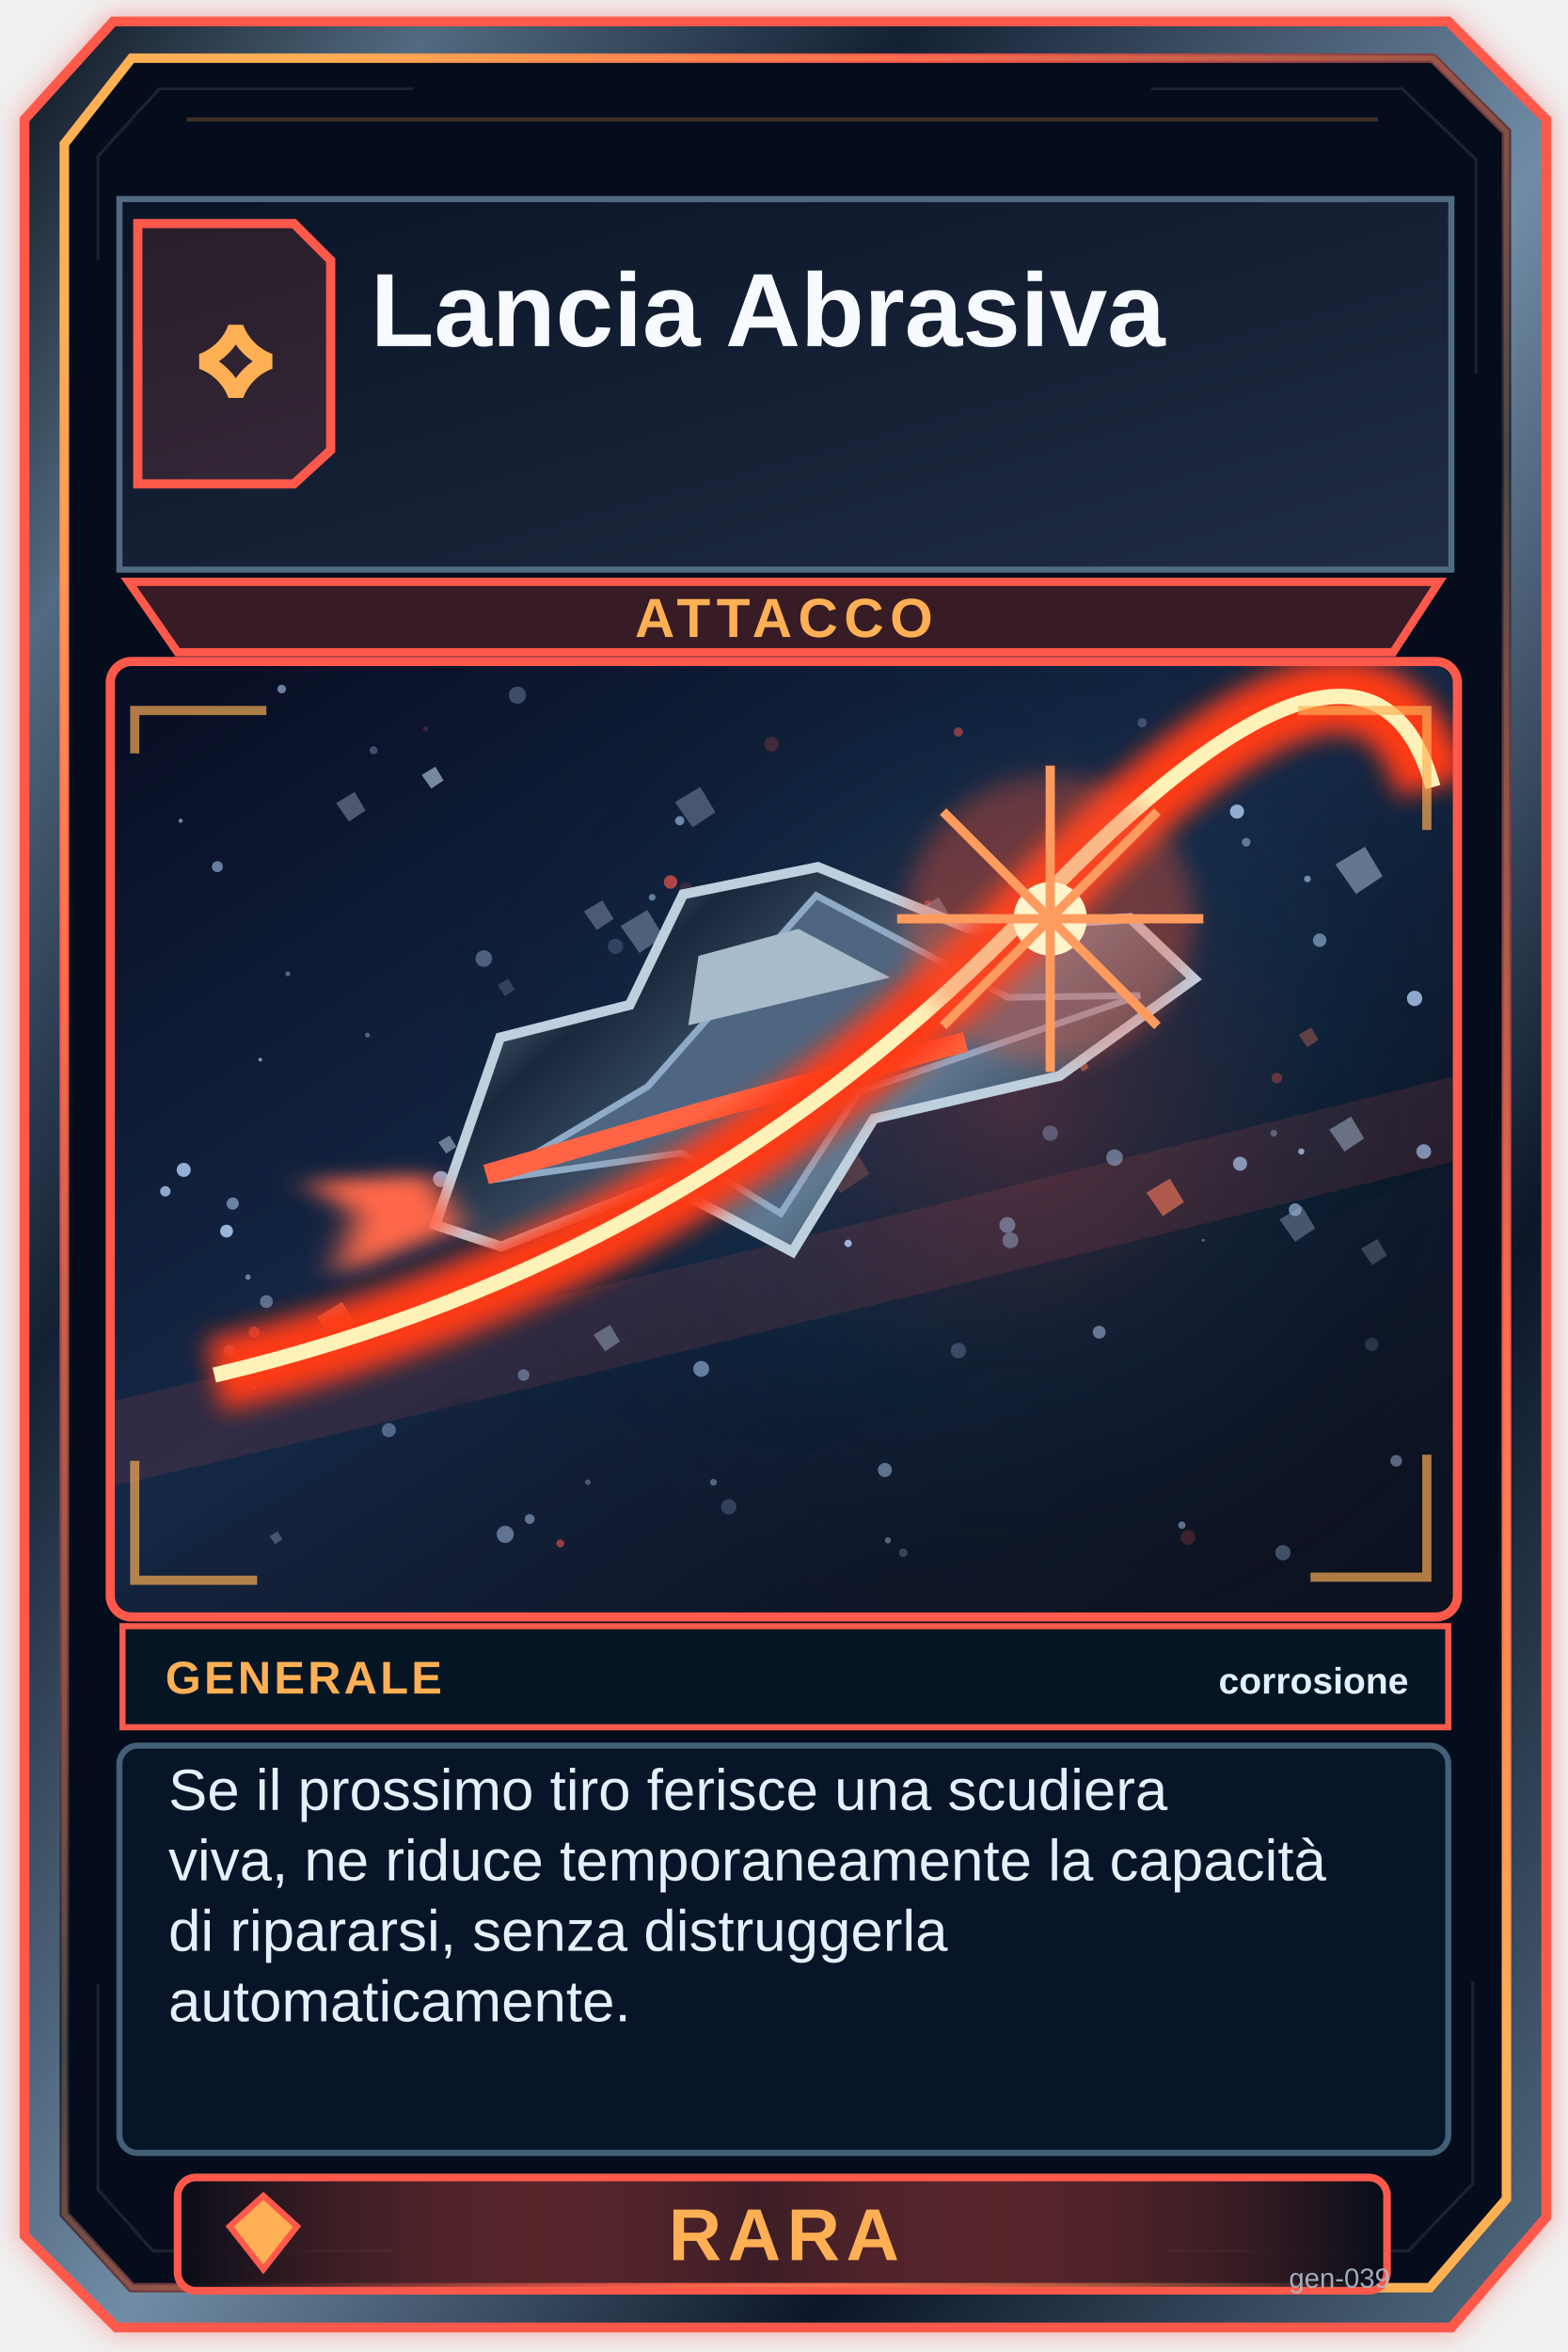
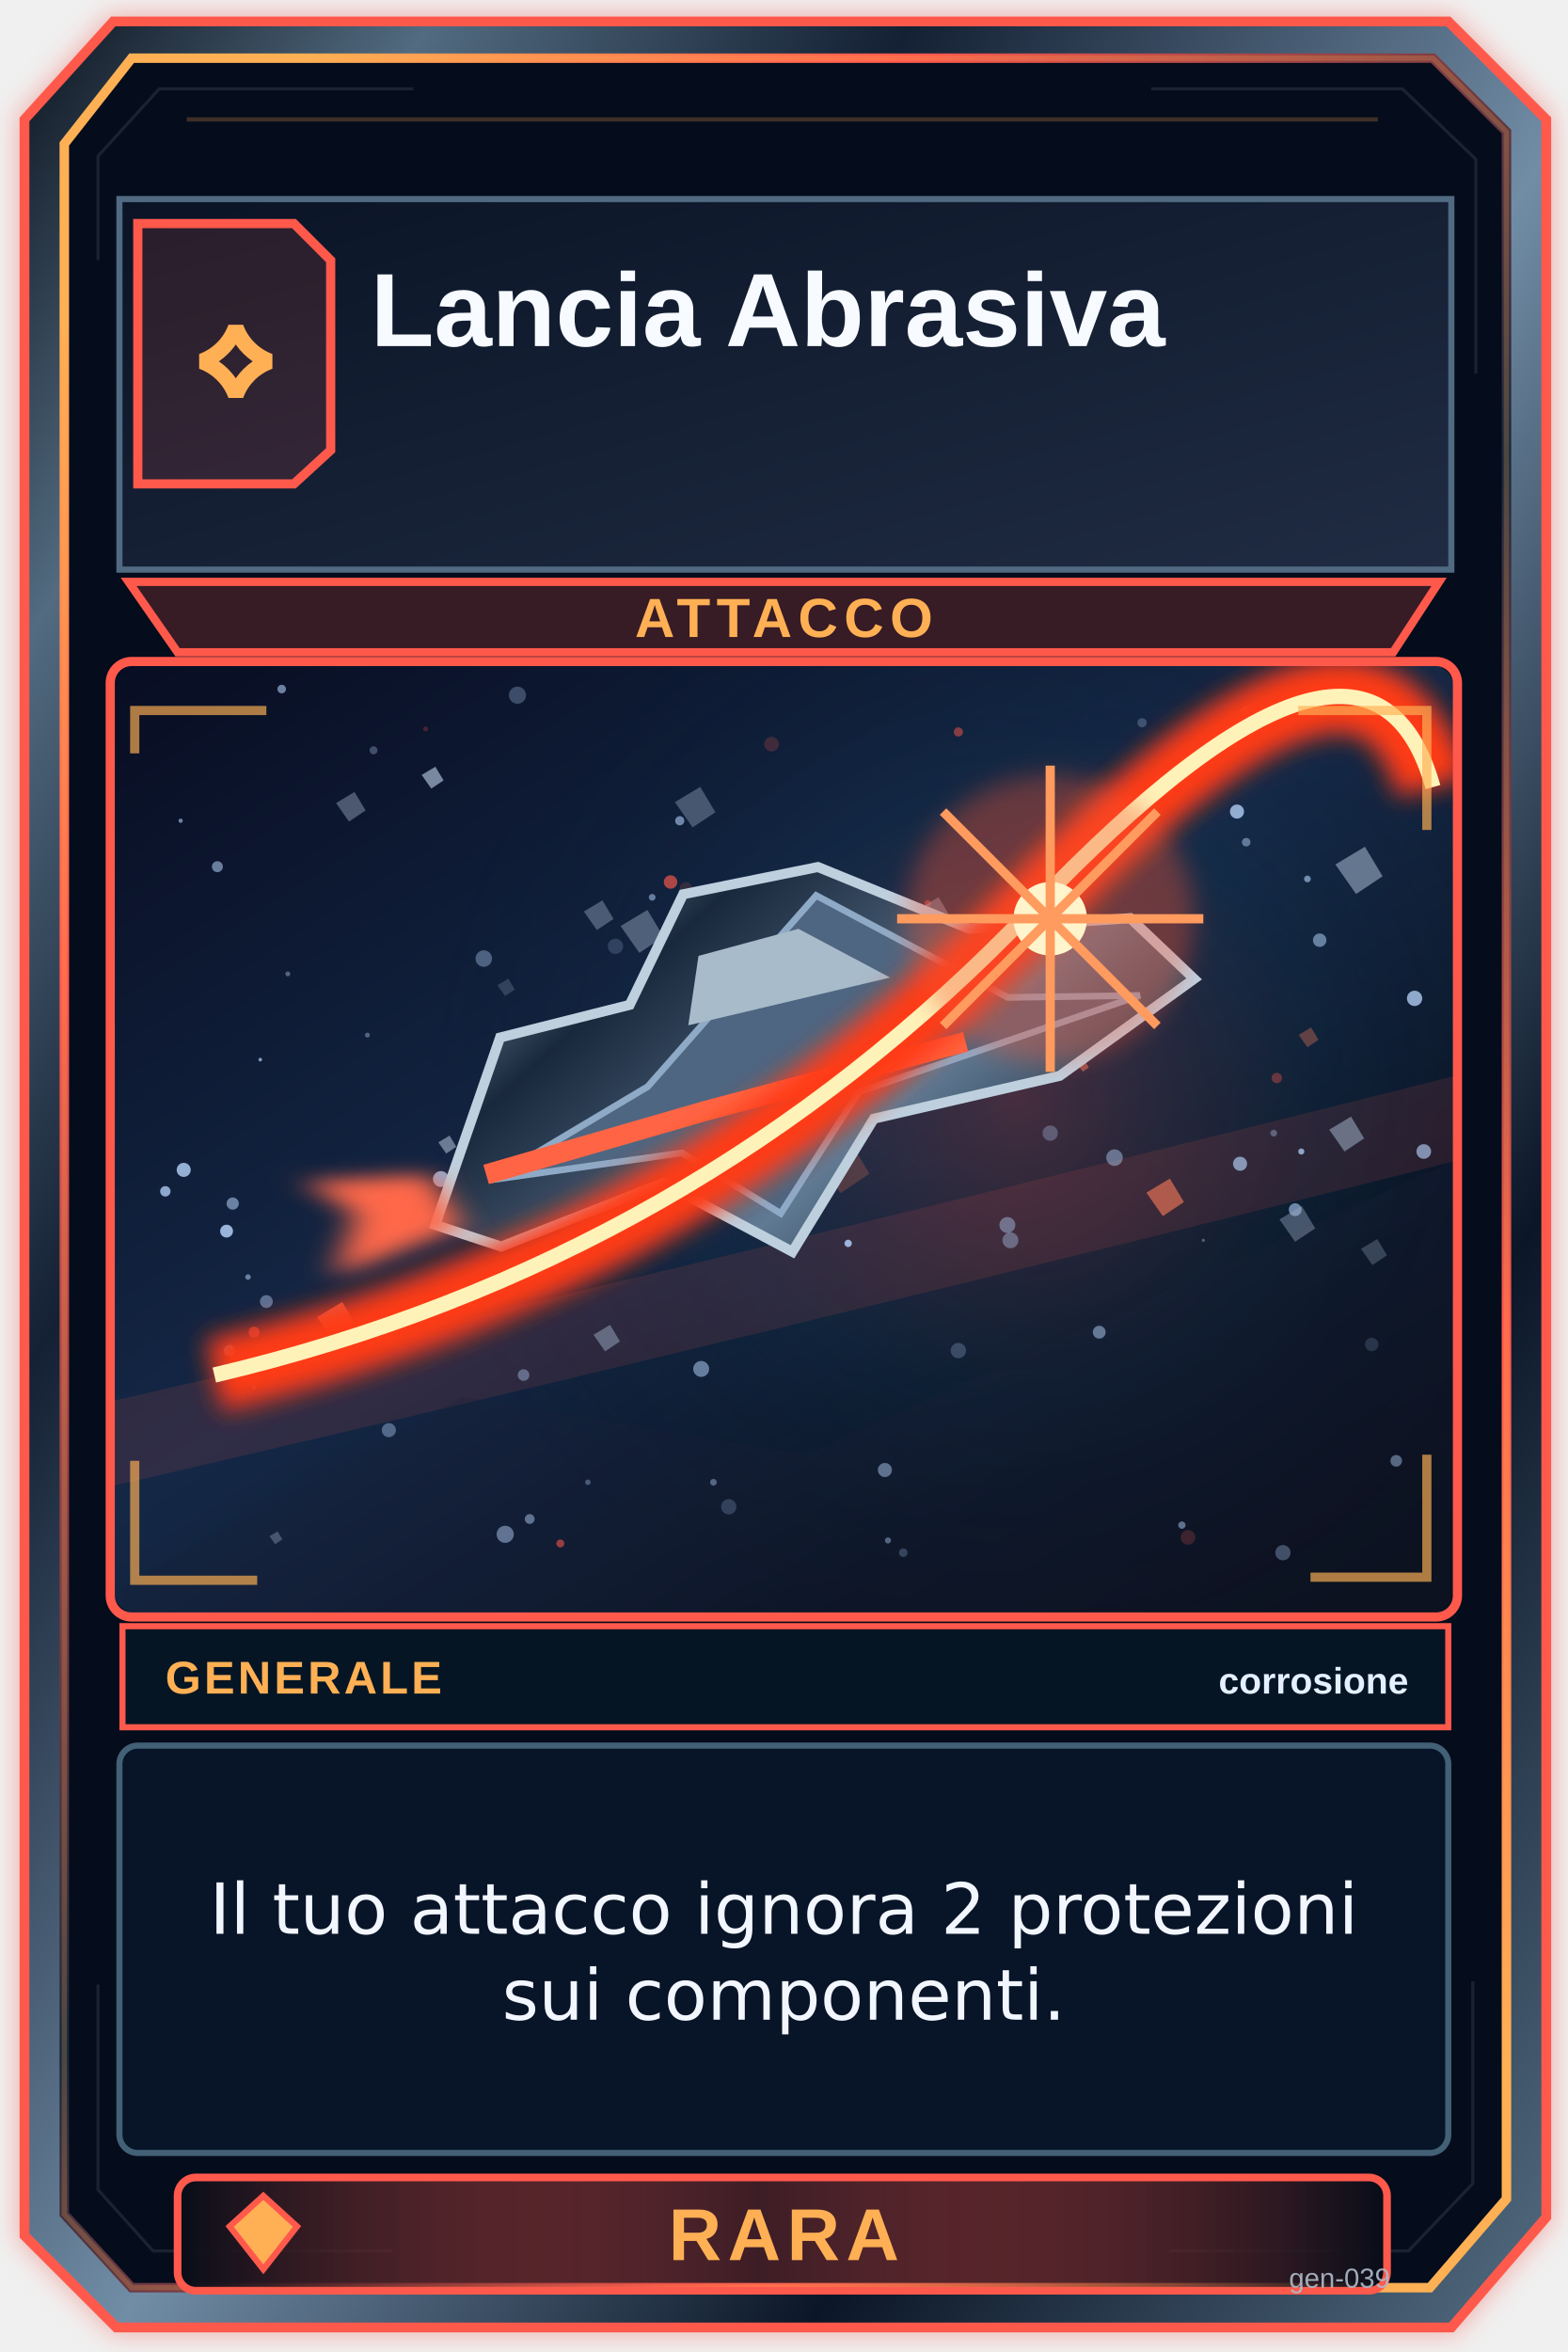
- <svg xmlns="http://www.w3.org/2000/svg" width="512" height="768" viewBox="0 0 512 768" role="img" aria-label="Lancia Abrasiva · ATTACCO · RARA">
+ <svg xmlns="http://www.w3.org/2000/svg" width="512" height="768" viewBox="0 0 512 768" role="img" aria-label="Lancia Abrasiva · ATTACCO · RARA · Il tuo attacco ignora 2 protezioni sui componenti.">
  <defs>
    <linearGradient id="metal" x1="0" y1="0" x2="1" y2="1">
      <stop stop-color="#101824" />
      <stop offset=".13" stop-color="#526b80" />
      <stop offset=".29" stop-color="#142033" />
      <stop offset=".53" stop-color="#718da6" />
      <stop offset=".76" stop-color="#0b1627" />
      <stop offset="1" stop-color="#526b80" />
    </linearGradient>
    <linearGradient id="rim" x1=".15" y1="0" x2=".87" y2="1">
      <stop stop-color="#ffb054" />
      <stop offset=".2" stop-color="#ff594c" />
      <stop offset=".52" stop-color="#19283c" />
      <stop offset=".78" stop-color="#ff594c" />
      <stop offset="1" stop-color="#ffb054" />
    </linearGradient>
    <linearGradient id="spaceSky" x1="0" y1="0" x2=".9" y2="1">
      <stop stop-color="#080d22" />
      <stop offset=".49" stop-color="#142846" />
      <stop offset=".82" stop-color="#091222" />
      <stop offset="1" stop-color="#070d18" />
    </linearGradient>
    <radialGradient id="planet">
      <stop stop-color="#ff594c" stop-opacity=".65" />
      <stop offset=".52" stop-color="#194761" stop-opacity=".42" />
      <stop offset="1" stop-color="#0a1529" stop-opacity=".05" />
    </radialGradient>
    <linearGradient id="titlePanel" x1="0" x2="1" y1="0" y2="1">
      <stop stop-color="#0a1426" />
      <stop offset="1" stop-color="#202c43" />
    </linearGradient>
    <linearGradient id="rarityShine" x1="0" y1="0" x2="1" y2="0">
      <stop stop-color="#070d19" />
      <stop offset=".48" stop-color="#ff594c" stop-opacity="0.22" />
      <stop offset="1" stop-color="#070d19" />
    </linearGradient>
    <filter id="rimGlow" x="-30%" y="-30%" width="160%" height="160%">
      <feGaussianBlur stdDeviation="3.9" />
    </filter>
    <filter id="beamGlow" x="-70%" y="-70%" width="240%" height="240%">
      <feGaussianBlur stdDeviation="4" />
    </filter>
    <clipPath id="artClip">
      <rect x="37" y="217" width="438" height="310" rx="8" />
    </clipPath>
  </defs>
  <path d="M37 7H473L505 39V724L474 760H38L8 730V39Z" fill="#030712" stroke="#ff594c" stroke-width="5.6" opacity="0.36" filter="url(#rimGlow)" />
  <path d="M37 7H473L505 39V724L474 760H38L8 730V39Z" fill="url(#metal)" stroke="#ff594c" stroke-width="3.2" />
  <path d="M43 19H468L492 43V718L467 747H43L21 723V47Z" fill="#050c1b" stroke="url(#rim)" stroke-width="3.1" />
  <path d="M43 19H468L492 43V718L467 747H43L21 723V47Z" fill="none" stroke="#ffb054" stroke-width="1.7" opacity="0.22" />
  <path d="M61 39H450" stroke="#ffb054" stroke-width="1.4" opacity="0.22" />
  <path d="M32 85V51L52 29H135 M376 29H458L482 52V122 M32 648V715L50 735H128 M382 735H460L481 713V647" fill="none" stroke="#f7fcff" stroke-width="1" opacity="0.09" />
  <path d="M61 43H450" stroke="#fff" stroke-width="1" opacity="0" />
  <path d="M39 65H474V186H39Z" fill="url(#titlePanel)" stroke="#506a82" stroke-width="2" />
  <path d="M45 73H96L108 85V147L96 158H45Z" fill="#ff594c" fill-opacity=".13" stroke="#ff594c" stroke-width="3" />
  <text x="77" y="128" text-anchor="middle" fill="#ffb054" font-family="Arial, sans-serif" font-size="40" font-weight="bold">⟡</text>
  <text x="121" y="113" fill="#f7faff" font-family="Arial,sans-serif" font-size="34" font-weight="800">Lancia Abrasiva</text>
  <path d="M42 190H470L455 213H58Z" fill="#ff594c" fill-opacity=".20" stroke="#ff594c" stroke-width="2.7" />
  <text x="256" y="208" text-anchor="middle" fill="#ffb054" font-family="Arial,sans-serif" font-size="18" font-weight="900" letter-spacing="2">ATTACCO</text>
  <g clip-path="url(#artClip)">
    <rect x="37" y="217" width="438" height="310" fill="url(#spaceSky)" />
    <circle cx="332" cy="358" r="191" fill="url(#planet)" opacity=".34" />
    <path d="M12 477Q218 430 508 357" fill="none" stroke="#ff594c" stroke-width="27" opacity=".12" />
    <circle cx="417" cy="352" r="1.7" fill="#ff594c" opacity="0.35" />
    <circle cx="59" cy="268" r="0.7" fill="#b9d7ff" opacity="0.57" />
    <circle cx="158" cy="313" r="2.7" fill="#b9d7ff" opacity="0.36" />
    <circle cx="173" cy="496" r="1.6" fill="#b9d7ff" opacity="0.61" />
    <circle cx="364" cy="378" r="2.7" fill="#b9d7ff" opacity="0.43" />
    <circle cx="404" cy="265" r="2.3" fill="#b9d7ff" opacity="0.76" />
    <circle cx="303" cy="295" r="1.1" fill="#ff594c" opacity="0.47" />
    <circle cx="94" cy="318" r="0.8" fill="#b9d7ff" opacity="0.39" />
    <circle cx="393" cy="405" r="0.5" fill="#b9d7ff" opacity="0.38" />
    <circle cx="75" cy="441" r="1.9" fill="#b9d7ff" opacity="0.48" />
    <circle cx="238" cy="492" r="2.5" fill="#b9d7ff" opacity="0.27" />
    <circle cx="222" cy="268" r="1.5" fill="#b9d7ff" opacity="0.57" />
    <circle cx="198" cy="378" r="2.1" fill="#ff594c" opacity="0.44" />
    <circle cx="144" cy="385" r="2.6" fill="#b9d7ff" opacity="0.75" />
    <circle cx="122" cy="245" r="1.3" fill="#b9d7ff" opacity="0.30" />
    <circle cx="427" cy="287" r="1.1" fill="#b9d7ff" opacity="0.58" />
    <circle cx="330" cy="405" r="2.6" fill="#b9d7ff" opacity="0.37" />
    <circle cx="169" cy="390" r="1.3" fill="#b9d7ff" opacity="0.49" />
    <circle cx="183" cy="504" r="1.3" fill="#ff594c" opacity="0.74" />
    <circle cx="201" cy="309" r="2.5" fill="#b9d7ff" opacity="0.18" />
    <circle cx="192" cy="484" r="0.9" fill="#b9d7ff" opacity="0.44" />
    <circle cx="462" cy="326" r="2.5" fill="#b9d7ff" opacity="0.75" />
    <circle cx="423" cy="395" r="2.1" fill="#b9d7ff" opacity="0.56" />
    <circle cx="71" cy="283" r="1.8" fill="#b9d7ff" opacity="0.53" />
    <circle cx="313" cy="239" r="1.5" fill="#ff594c" opacity="0.49" />
    <circle cx="92" cy="225" r="1.4" fill="#b9d7ff" opacity="0.56" />
    <circle cx="329" cy="400" r="2.6" fill="#b9d7ff" opacity="0.41" />
    <circle cx="456" cy="477" r="1.9" fill="#b9d7ff" opacity="0.56" />
    <circle cx="343" cy="370" r="2.5" fill="#b9d7ff" opacity="0.29" />
    <circle cx="431" cy="307" r="2.2" fill="#b9d7ff" opacity="0.51" />
    <circle cx="279" cy="366" r="1.4" fill="#ff594c" opacity="0.45" />
    <circle cx="85" cy="346" r="0.6" fill="#b9d7ff" opacity="0.67" />
    <circle cx="465" cy="376" r="2.4" fill="#b9d7ff" opacity="0.61" />
    <circle cx="164" cy="419" r="1.3" fill="#b9d7ff" opacity="0.57" />
    <circle cx="405" cy="380" r="2.3" fill="#b9d7ff" opacity="0.64" />
    <circle cx="407" cy="275" r="1.4" fill="#b9d7ff" opacity="0.46" />
    <circle cx="255" cy="292" r="1.6" fill="#ff594c" opacity="0.27" />
    <circle cx="120" cy="338" r="0.8" fill="#b9d7ff" opacity="0.38" />
    <circle cx="290" cy="503" r="1.0" fill="#b9d7ff" opacity="0.54" />
    <circle cx="171" cy="449" r="1.9" fill="#b9d7ff" opacity="0.39" />
    <circle cx="87" cy="425" r="2.1" fill="#b9d7ff" opacity="0.43" />
    <circle cx="416" cy="370" r="1.1" fill="#b9d7ff" opacity="0.34" />
    <circle cx="388" cy="502" r="2.4" fill="#ff594c" opacity="0.26" />
    <circle cx="255" cy="291" r="2.5" fill="#b9d7ff" opacity="0.21" />
    <circle cx="419" cy="507" r="2.5" fill="#b9d7ff" opacity="0.41" />
    <circle cx="165" cy="501" r="2.8" fill="#b9d7ff" opacity="0.62" />
    <circle cx="448" cy="439" r="2.2" fill="#b9d7ff" opacity="0.21" />
    <circle cx="386" cy="498" r="1.2" fill="#b9d7ff" opacity="0.62" />
    <circle cx="219" cy="288" r="2.2" fill="#ff594c" opacity="0.66" />
    <circle cx="167" cy="417" r="1.7" fill="#b9d7ff" opacity="0.27" />
    <circle cx="74" cy="402" r="2.1" fill="#b9d7ff" opacity="0.81" />
    <circle cx="127" cy="467" r="2.3" fill="#b9d7ff" opacity="0.39" />
    <circle cx="81" cy="417" r="0.9" fill="#b9d7ff" opacity="0.51" />
    <circle cx="60" cy="382" r="2.3" fill="#b9d7ff" opacity="0.78" />
    <circle cx="139" cy="238" r="0.8" fill="#ff594c" opacity="0.23" />
    <circle cx="288" cy="330" r="2.6" fill="#b9d7ff" opacity="0.61" />
    <circle cx="229" cy="447" r="2.6" fill="#b9d7ff" opacity="0.51" />
    <circle cx="156" cy="399" r="0.8" fill="#b9d7ff" opacity="0.66" />
    <circle cx="359" cy="435" r="2.1" fill="#b9d7ff" opacity="0.65" />
    <circle cx="76" cy="393" r="2.0" fill="#b9d7ff" opacity="0.53" />
    <circle cx="224" cy="290" r="2.0" fill="#ff594c" opacity="0.16" />
    <circle cx="295" cy="507" r="1.4" fill="#b9d7ff" opacity="0.31" />
    <circle cx="277" cy="406" r="1.2" fill="#b9d7ff" opacity="0.79" />
    <circle cx="213" cy="293" r="1.1" fill="#b9d7ff" opacity="0.51" />
    <circle cx="373" cy="236" r="1.5" fill="#b9d7ff" opacity="0.26" />
    <circle cx="407" cy="232" r="1.5" fill="#b9d7ff" opacity="0.47" />
    <circle cx="252" cy="243" r="2.4" fill="#ff594c" opacity="0.20" />
    <circle cx="83" cy="453" r="0.6" fill="#b9d7ff" opacity="0.42" />
    <circle cx="159" cy="398" r="2.4" fill="#b9d7ff" opacity="0.65" />
    <circle cx="217" cy="325" r="0.9" fill="#b9d7ff" opacity="0.59" />
    <circle cx="313" cy="441" r="2.5" fill="#b9d7ff" opacity="0.24" />
    <circle cx="425" cy="376" r="1.0" fill="#b9d7ff" opacity="0.71" />
    <circle cx="83" cy="435" r="1.8" fill="#ff594c" opacity="0.58" />
    <circle cx="233" cy="484" r="1.1" fill="#b9d7ff" opacity="0.53" />
    <circle cx="289" cy="480" r="2.3" fill="#b9d7ff" opacity="0.61" />
    <circle cx="54" cy="389" r="1.7" fill="#b9d7ff" opacity="0.74" />
    <circle cx="85" cy="443" r="1.5" fill="#b9d7ff" opacity="0.42" />
    <circle cx="169" cy="227" r="2.8" fill="#b9d7ff" opacity="0.28" />
    <g data-attack-scene="heat" data-attack-id="gen-039" data-attack-signature="f8a212c8">
      <defs>
        <linearGradient id="atkSteel" x1="0" y1="0" x2="1" y2="1">
          <stop stop-color="#829db3" />
          <stop offset=".25" stop-color="#19283c" />
          <stop offset=".65" stop-color="#607a93" />
          <stop offset="1" stop-color="#0c1b2c" />
        </linearGradient>
      </defs>
      <path d="M40 518L151 456L263 475L475 379V529H40Z" fill="#1a1d37" opacity=".26" />
      <path d="M160.227 392.882l7.876 -4.726l4.726 7.876l-7.089 4.726Z" fill="#f47857" opacity="0.746" />
      <path d="M193.832 435.848l5.411 -3.247l3.247 5.411l-4.87 3.247Z" fill="#9bacc3" opacity="0.498" />
      <path d="M444.5 407.778l5.299 -3.179l3.179 5.299l-4.769 3.179Z" fill="#9bacc3" opacity="0.299" />
      <path d="M374.4 389.444l7.67 -4.602l4.602 7.67l-6.903 4.602Z" fill="#f47857" opacity="0.628" />
      <path d="M109.755 262.229l6.029 -3.618l3.618 6.029l-5.426 3.618Z" fill="#9bacc3" opacity="0.443" />
      <path d="M88.017 501.605l2.63 -1.578l1.578 2.63l-2.367 1.578Z" fill="#9bacc3" opacity="0.368" />
      <path d="M103.531 430.113l8.251 -4.951l4.951 8.251l-7.426 4.951Z" fill="#f47857" opacity="0.814" />
      <path d="M436.133 282.274l9.638 -5.783l5.783 9.638l-8.674 5.783Z" fill="#9bacc3" opacity="0.607" />
      <path d="M434.122 368.872l7.124 -4.275l4.275 7.124l-6.412 4.275Z" fill="#9bacc3" opacity="0.565" />
      <path d="M326.038 343.048l2.203 -1.322l1.322 2.203l-1.983 1.322Z" fill="#f47857" opacity="0.278" />
      <path d="M190.69 297.633l6.053 -3.632l3.632 6.053l-5.448 3.632Z" fill="#9bacc3" opacity="0.422" />
      <path d="M417.861 398.175l7.301 -4.381l4.381 7.301l-6.571 4.381Z" fill="#9bacc3" opacity="0.403" />
      <path d="M267.138 379.074l10.518 -6.311l6.311 10.518l-9.466 6.311Z" fill="#f47857" opacity="0.225" />
      <path d="M299.305 297.291l7.232 -4.339l4.339 7.232l-6.509 4.339Z" fill="#9bacc3" opacity="0.469" />
      <path d="M137.723 253.039l4.464 -2.679l2.679 4.464l-4.018 2.679Z" fill="#9bacc3" opacity="0.754" />
      <path d="M424.148 337.916l4.048 -2.429l2.429 4.048l-3.643 2.429Z" fill="#f47857" opacity="0.356" />
      <path d="M220.423 261.907l8.262 -4.957l4.957 8.262l-7.436 4.957Z" fill="#9bacc3" opacity="0.396" />
      <path d="M162.476 321.694l3.533 -2.12l2.12 3.533l-3.18 2.12Z" fill="#9bacc3" opacity="0.252" />
      <path d="M352.059 347.711l2.22 -1.332l1.332 2.22l-1.998 1.332Z" fill="#f47857" opacity="0.519" />
      <path d="M202.681 302.387l8.759 -5.256l5.256 8.759l-7.883 5.256Z" fill="#9bacc3" opacity="0.453" />
      <path d="M143.155 373.002l3.669 -2.201l2.201 3.669l-3.302 2.201Z" fill="#9bacc3" opacity="0.642" />
      <path d="M241.202 345.614l5.194 -3.116l3.116 5.194l-4.674 3.116Z" fill="#f47857" opacity="0.414" />
      <g transform="translate(259 346) rotate(-17) scale(1.09)">
        <path d="M-117 16L-82 -32L-42 -30L-17 -57L24 -53L62 -22L109 -11L122 12L75 28L18 24L-17 55L-48 24L-100 28Z" fill="url(#atkSteel)" stroke="#bed0de" stroke-width="3" />
        <path d="M-97 8L-44 -5L21 -45L67 1L105 12L16 15L-17 43L-40 17Z" fill="#4e6681" stroke="#8faac6" stroke-width="2" />
        <path d="M-98 6L-30 7L51 10" stroke="#ff6545" stroke-width="6" fill="none" />
        <path d="M-114 1L-151 -8L-139 6L-151 22L-109 19Z" fill="#ff6748" filter="url(#beamGlow)" />
        <path d="M-27 -19L-18 -38L13 -37L35 -15Z" fill="#a8bbcb" />
      </g>
      <path d="M70 449Q227 412 337 297T468 257" stroke="#ff3b19" stroke-width="24" fill="none" filter="url(#beamGlow)" />
      <path d="M70 449Q227 412 337 297T468 257" stroke="#fff2b8" stroke-width="5" fill="none" />
      <circle cx="343" cy="300" r="47" fill="#f85230" opacity=".36" filter="url(#beamGlow)" />
      <circle cx="343" cy="300" r="12" fill="#fff4cc" />
      <path d="M293 300H393M343 250V350M308 265L378 335M308 335L378 265" stroke="#ff9b5e" stroke-width="3" />
    </g>
    <path d="M44 246V232H87 M424 232h42v39 M44 477v39h40 M428 515h38v-40" stroke="#ffb054" stroke-width="3" fill="none" opacity=".67" />
  </g>
  <rect x="36" y="216" width="440" height="312" rx="7" fill="none" stroke="#ff594c" stroke-width="3" />
  <path d="M40 531H473V564H40Z" fill="#051524" stroke="#ff594c" stroke-width="2" />
  <text x="54" y="553" fill="#ffb054" font-family="Arial,sans-serif" font-size="15" font-weight="bold" letter-spacing="1">GENERALE</text>
  <text x="460" y="553" text-anchor="end" fill="#e4f0ff" font-family="Arial,sans-serif" font-size="12" font-weight="bold">corrosione</text>
  <rect x="39" y="570" width="434" height="133" rx="6" fill="#081427" stroke="#426076" stroke-width="2" />
-   <text x="55" y="591" fill="#e6effb" font-size="19" font-family="Arial,sans-serif">Se il prossimo tiro ferisce una scudiera</text>
-   <text x="55" y="614" fill="#e6effb" font-size="19" font-family="Arial,sans-serif">viva, ne riduce temporaneamente la capacità</text>
-   <text x="55" y="637" fill="#e6effb" font-size="19" font-family="Arial,sans-serif">di ripararsi, senza distruggerla</text>
-   <text x="55" y="660" fill="#e6effb" font-size="19" font-family="Arial,sans-serif">automaticamente.</text>
+   <defs>
+     <clipPath id="rules-gen-039-g1">
+       <rect x="47" y="577" width="418" height="119" rx="8" />
+     </clipPath>
+   </defs>
+   <g data-current-effect="gen-039" data-effect-grade="1" data-effect-text="Il tuo attacco ignora 2 protezioni sui componenti." data-effect-panel="47,577,418,119" data-font-size="23" clip-path="url(#rules-gen-039-g1)">
+     <text x="256" y="631.44" text-anchor="middle" fill="#f2f6ff" font-family="DejaVu Sans,Arial,sans-serif" font-size="23">Il tuo attacco ignora 2 protezioni</text>
+     <text x="256" y="659.5" text-anchor="middle" fill="#f2f6ff" font-family="DejaVu Sans,Arial,sans-serif" font-size="23">sui componenti.</text>
+   </g>
  <rect x="58" y="711" width="395" height="37" rx="6" fill="url(#rarityShine)" stroke="#ff594c" stroke-width="2.5" />
  <path d="M75 727l11 -10l11 10l-11 14Z" fill="#ffb054" stroke="#ff594c" stroke-width="2" />
  <text x="256" y="738" fill="#ffb054" text-anchor="middle" font-family="Arial,sans-serif" font-size="24" font-weight="900" letter-spacing="2">RARA</text>
  <text x="454" y="747" fill="#afbac9" font-family="Arial,sans-serif" font-size="9" text-anchor="end" opacity=".9">gen-039</text>
</svg>
